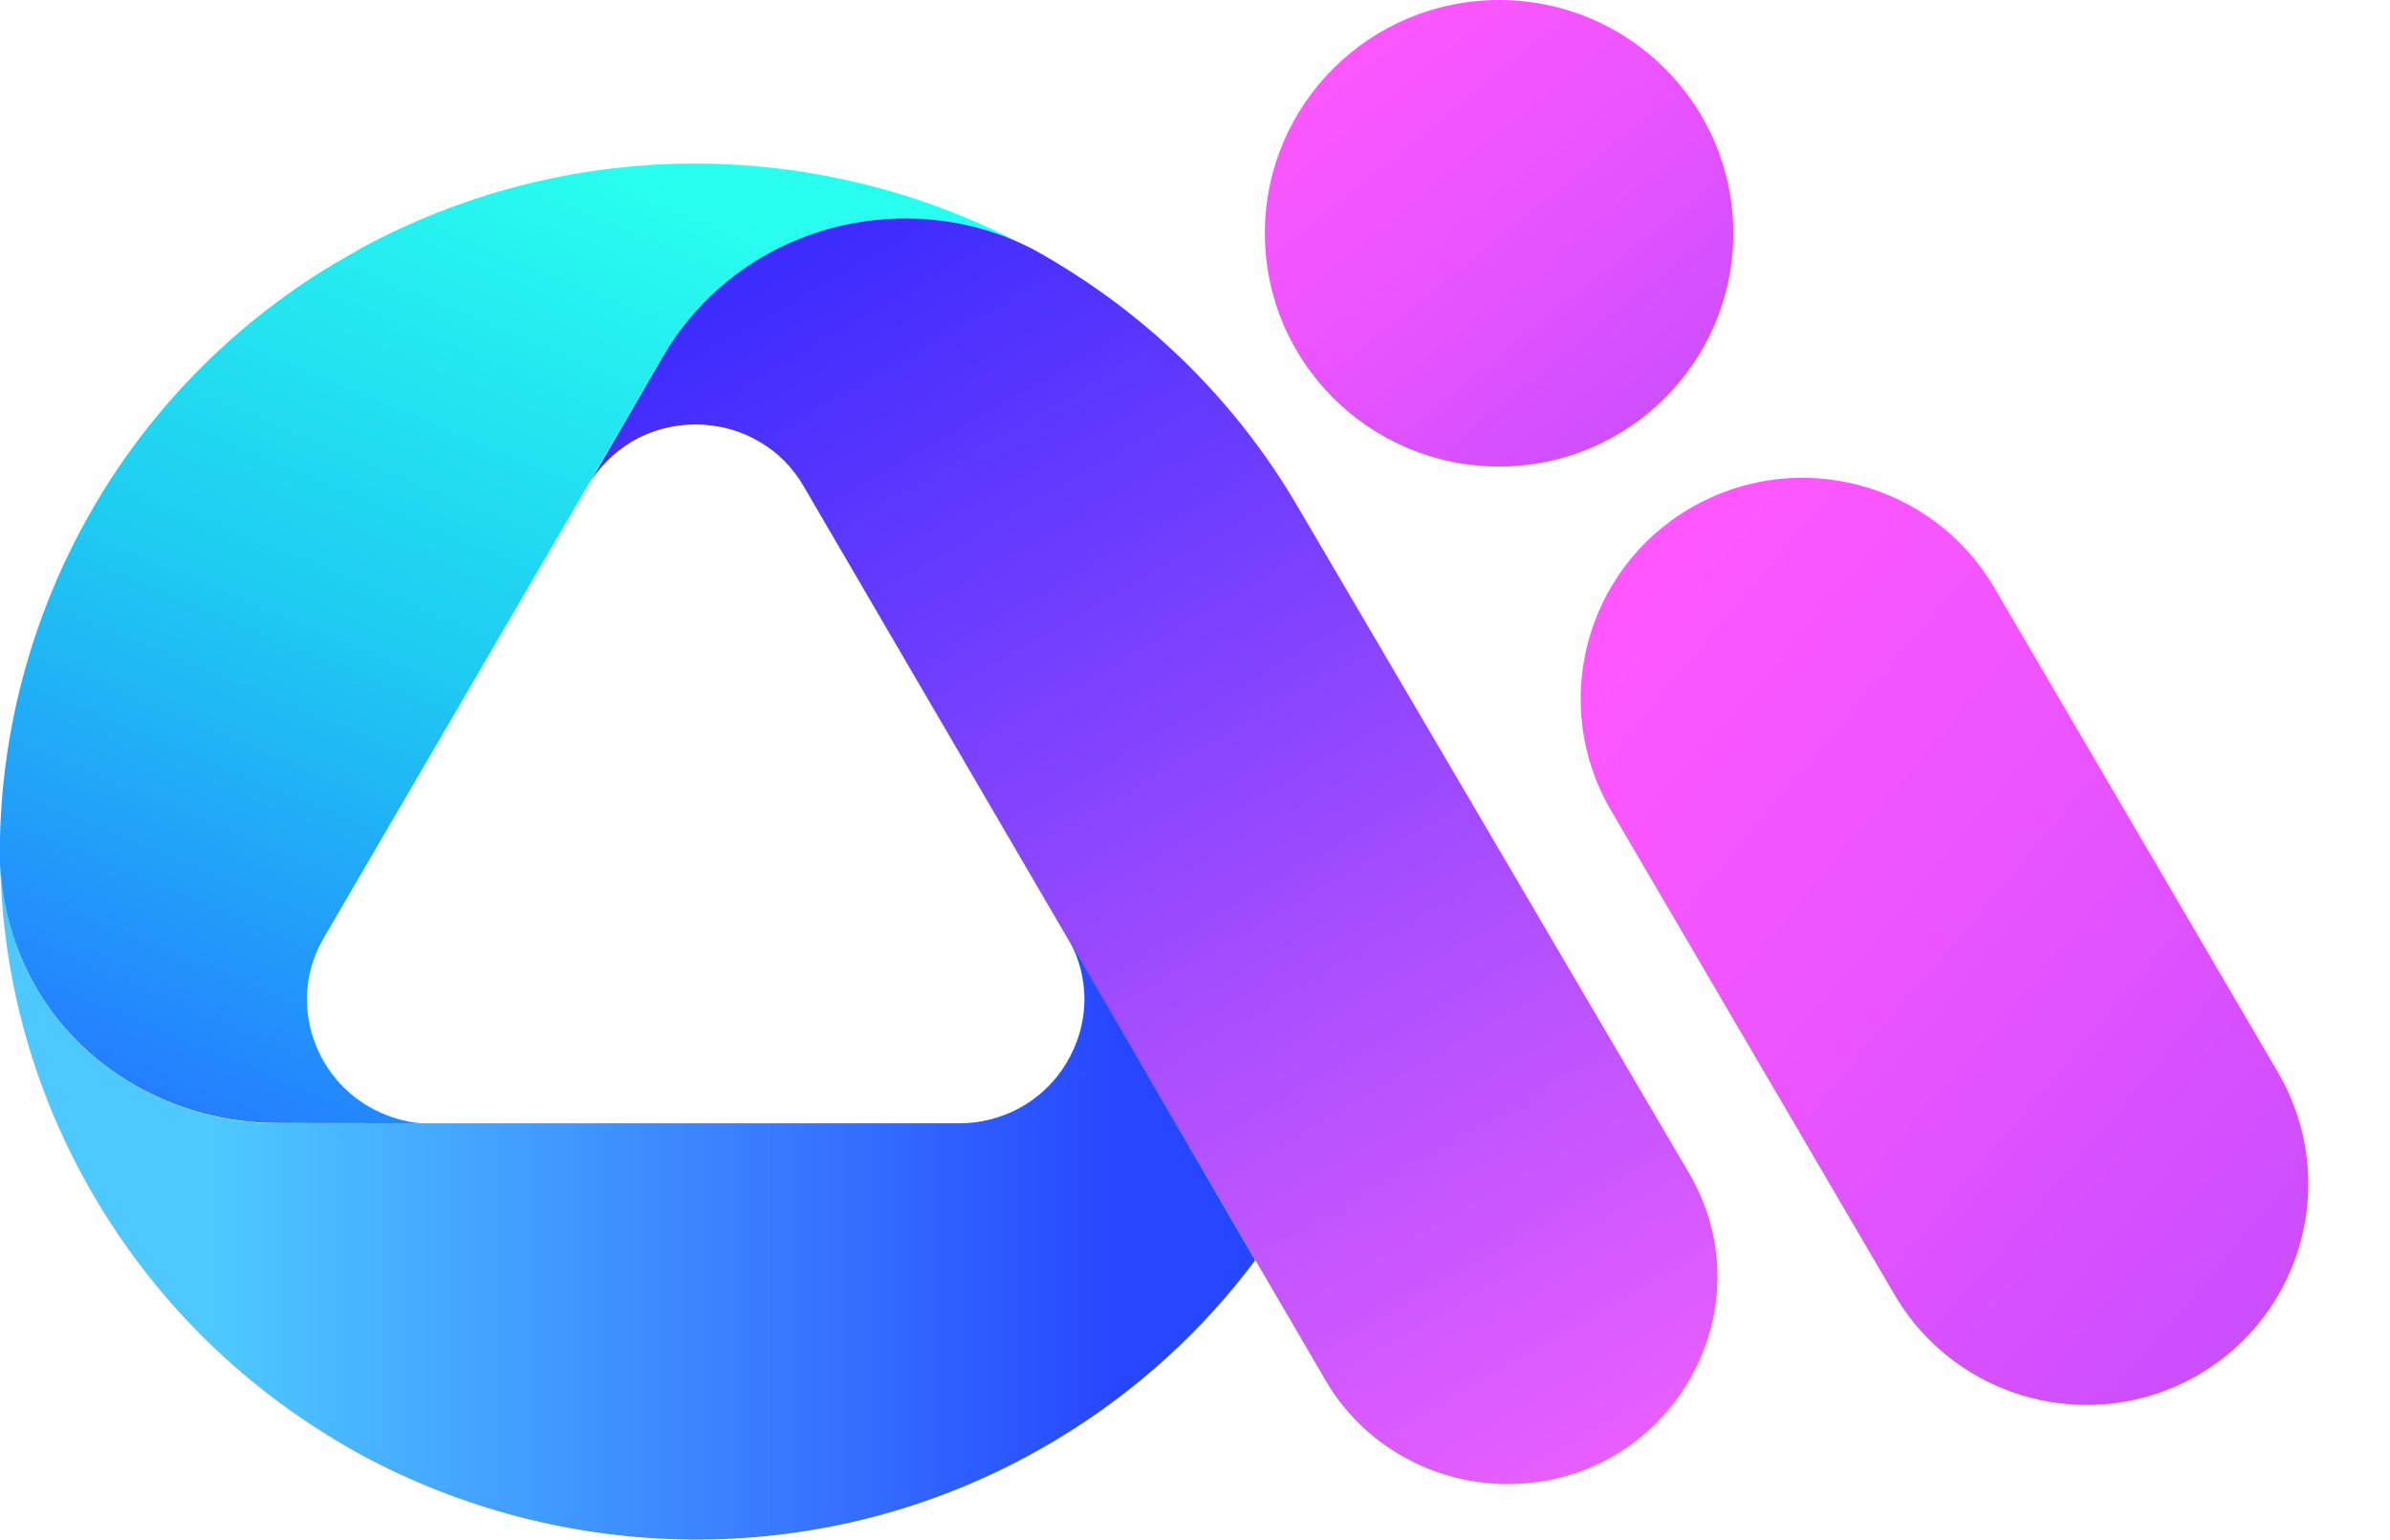
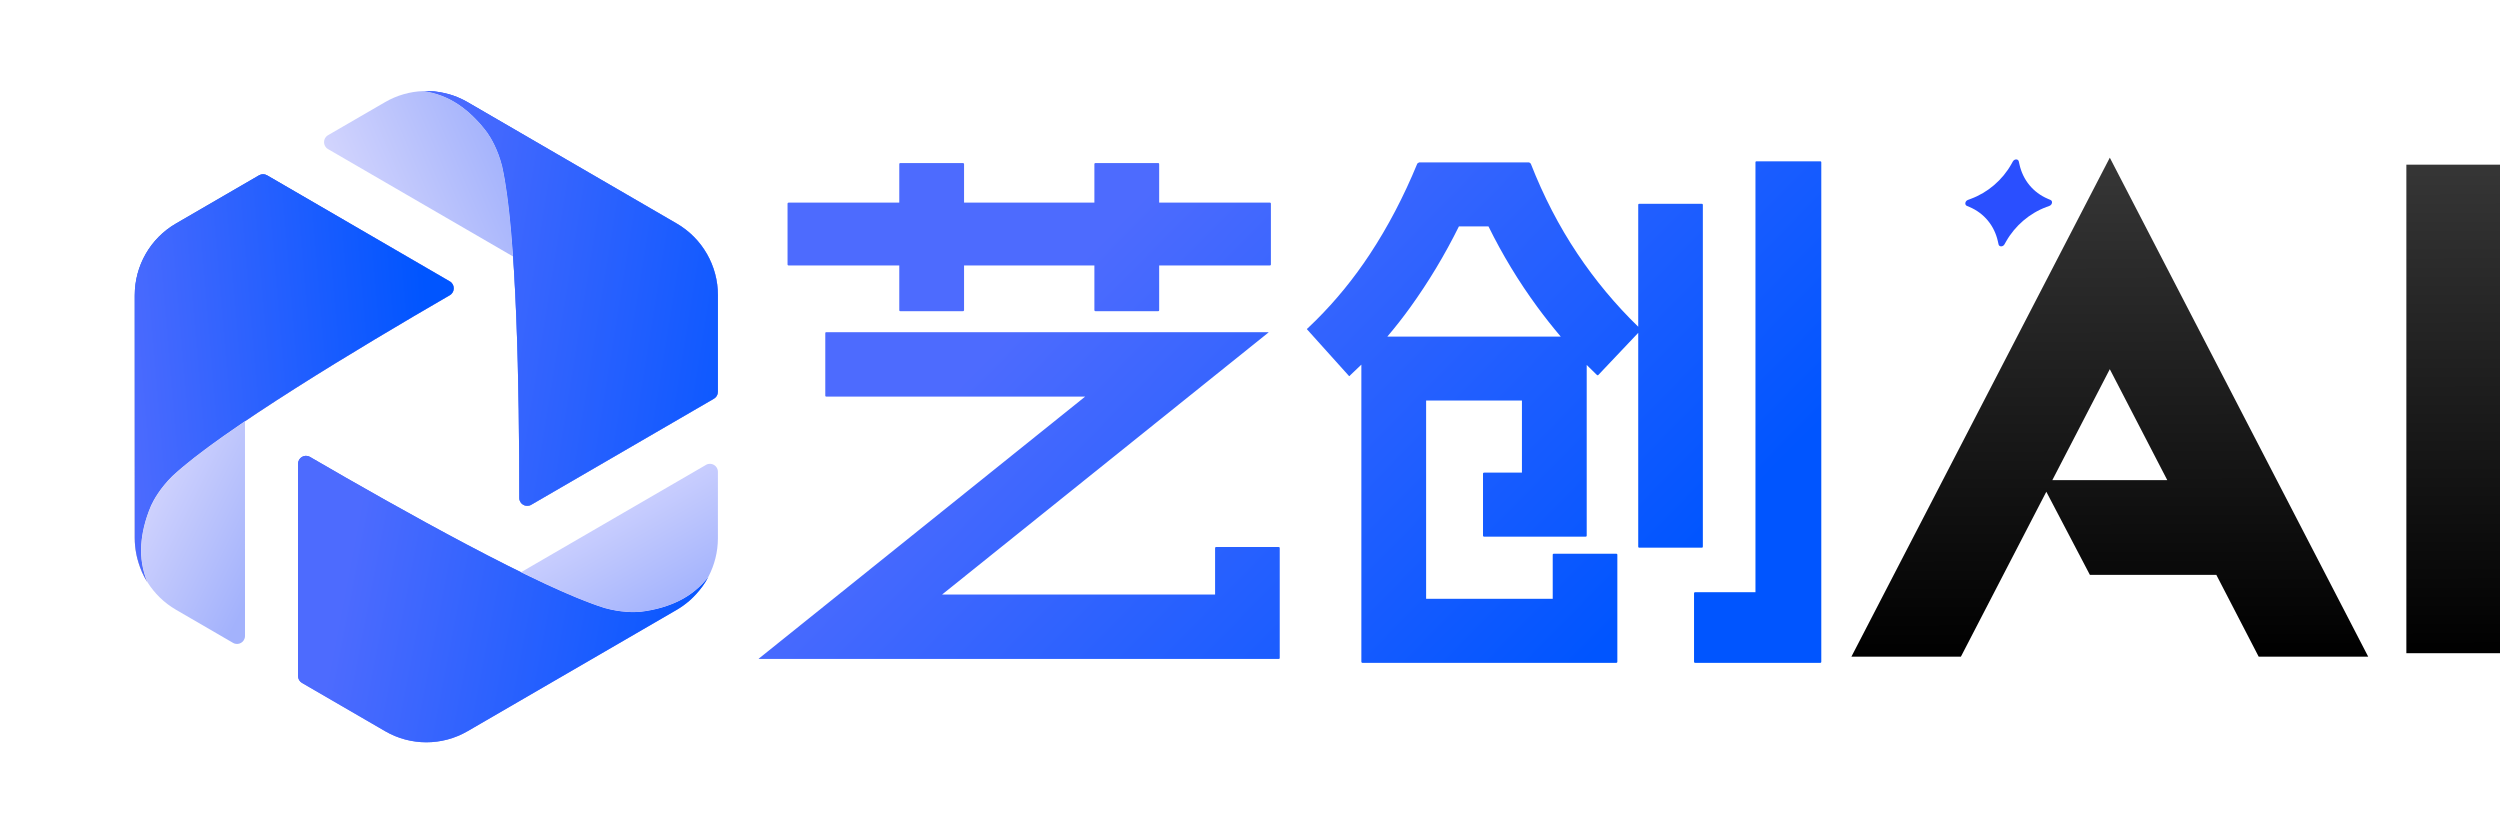
- <svg xmlns="http://www.w3.org/2000/svg" width="301.104" height="194" viewBox="0 0 301.104 194" fill="none">
+ <svg xmlns="http://www.w3.org/2000/svg" viewBox="0 0 114 38" width="114" height="38" fill="none" customFrame="#000000">
  <defs>
-     <linearGradient x1="11.229" y1="187.362" x2="108.677" y2="-46.347" id="paint_linear_77_13_0" gradientUnits="userSpaceOnUse">
-       <stop offset="0.19" stop-color="#247EFF" />
-       <stop offset="0.448" stop-color="#1ECCF1" />
-       <stop offset="0.71" stop-color="#28FFEF" />
+     <linearGradient id="paint_linear_69" x1="97.776" x2="97.722" y1="29.958" y2="7.632" gradientUnits="userSpaceOnUse">
+       <stop stop-color="rgb(0,0,0)" offset="0" stop-opacity="1" />
+       <stop stop-color="rgb(0,0,0)" offset="1" stop-opacity="0.79" />
    </linearGradient>
-     <linearGradient x1="98.864" y1="28.688" x2="201.017" y2="205.126" id="paint_linear_77_14_0" gradientUnits="userSpaceOnUse">
-       <stop offset="0.02" stop-color="#3D2CFE" />
-       <stop offset="0.29" stop-color="#703EFF" />
-       <stop offset="0.595" stop-color="#B050FF" />
-       <stop offset="0.971" stop-color="#F261FF" />
+     <linearGradient id="paint_linear_70" x1="68.599" x2="47.684" y1="34.002" y2="13.487" gradientUnits="userSpaceOnUse">
+       <stop stop-color="rgb(0,85,255)" offset="1.06811524e-06" stop-opacity="1" />
+       <stop stop-color="rgb(77,107,254)" offset="1" stop-opacity="1" />
    </linearGradient>
-     <linearGradient x1="141.369" y1="151.482" x2="7.256" y2="151.482" id="paint_linear_77_15_0" gradientUnits="userSpaceOnUse">
-       <stop stop-color="#2646FF" />
-       <stop offset="0.3" stop-color="#3776FF" />
-       <stop offset="0.85" stop-color="#4DC9FF" />
+     <linearGradient id="paint_linear_71" x1="14.606" x2="1.261" y1="5.625" y2="10.998" gradientUnits="userSpaceOnUse">
+       <stop stop-color="rgb(235,162,255)" offset="0" stop-opacity="1" />
+       <stop stop-color="rgb(120,129,250)" offset="1" stop-opacity="1" />
    </linearGradient>
-     <linearGradient x1="199.395" y1="80.69" x2="303.473" y2="168.381" id="paint_linear_77_16_0" gradientUnits="userSpaceOnUse">
-       <stop stop-color="#FF57FF" />
-       <stop offset="0.36" stop-color="#ED55FF" />
-       <stop offset="1" stop-color="#C34CFF" />
+     <linearGradient id="paint_linear_72" x1="13.125" x2="5.92" y1="-0.009" y2="20.138" gradientUnits="userSpaceOnUse">
+       <stop stop-color="rgb(30,125,255)" offset="0.092" stop-opacity="1" />
+       <stop stop-color="rgb(145,174,253)" offset="0.821" stop-opacity="1" />
    </linearGradient>
-     <linearGradient x1="167.532" y1="3.53" x2="215.64" y2="63.02" id="paint_linear_77_17_0" gradientUnits="userSpaceOnUse">
-       <stop stop-color="#FF57FF" />
-       <stop offset="0.36" stop-color="#ED55FF" />
-       <stop offset="1" stop-color="#C34CFF" />
+     <linearGradient id="paint_linear_73" x1="10.25" x2="3.946" y1="21.59" y2="4.968" gradientUnits="userSpaceOnUse">
+       <stop stop-color="rgb(0,85,255)" offset="1.06811524e-06" stop-opacity="1" />
+       <stop stop-color="rgb(77,107,254)" offset="1" stop-opacity="1" />
+     </linearGradient>
+     <linearGradient id="paint_linear_74" x1="-0.038" x2="7.923" y1="-3.693" y2="2.263" gradientUnits="userSpaceOnUse">
+       <stop stop-color="rgb(225,223,253)" offset="0" stop-opacity="1" />
+       <stop stop-color="rgb(163,178,252)" offset="1" stop-opacity="1" />
+     </linearGradient>
+     <linearGradient id="paint_linear_75" x1="4.182" x2="14.474" y1="2.026" y2="15.32" gradientUnits="userSpaceOnUse">
+       <stop stop-color="rgb(255,216,186)" offset="0" stop-opacity="1" />
+       <stop stop-color="rgb(233,132,252)" offset="1" stop-opacity="1" />
+     </linearGradient>
+     <linearGradient id="paint_linear_76" x1="23.316" x2="14.856" y1="8.306" y2="22.052" gradientUnits="userSpaceOnUse">
+       <stop stop-color="rgb(32,117,255)" offset="0" stop-opacity="1" />
+       <stop stop-color="rgb(255,232,216)" offset="0.837" stop-opacity="1" />
+     </linearGradient>
+     <linearGradient id="paint_linear_77" x1="13.182" x2="5.075" y1="15.16" y2="3.488" gradientUnits="userSpaceOnUse">
+       <stop stop-color="rgb(0,85,255)" offset="1.06811524e-06" stop-opacity="1" />
+       <stop stop-color="rgb(77,107,254)" offset="1" stop-opacity="1" />
+     </linearGradient>
+     <linearGradient id="paint_linear_78" x1="-0.072" x2="0.422" y1="-2.459" y2="6.074" gradientUnits="userSpaceOnUse">
+       <stop stop-color="rgb(225,223,253)" offset="0" stop-opacity="1" />
+       <stop stop-color="rgb(163,178,252)" offset="1" stop-opacity="1" />
+     </linearGradient>
+     <linearGradient id="paint_linear_79" x1="9.417" x2="2.577" y1="-0.057" y2="16.438" gradientUnits="userSpaceOnUse">
+       <stop stop-color="rgb(68,112,255)" offset="0" stop-opacity="1" />
+       <stop stop-color="rgb(130,130,255)" offset="0.984" stop-opacity="1" />
+     </linearGradient>
+     <linearGradient id="paint_linear_80" x1="9.467" x2="3.644" y1="21.958" y2="5.053" gradientUnits="userSpaceOnUse">
+       <stop stop-color="rgb(0,85,255)" offset="1.06811524e-06" stop-opacity="1" />
+       <stop stop-color="rgb(77,107,254)" offset="1" stop-opacity="1" />
+     </linearGradient>
+     <linearGradient id="paint_linear_81" x1="0.021" x2="0.018" y1="-0.004" y2="0.022" gradientUnits="userSpaceOnUse">
+       <stop stop-color="rgb(225,223,254)" offset="0" stop-opacity="1" />
+       <stop stop-color="rgb(163,179,253)" offset="1" stop-opacity="1" />
+     </linearGradient>
+     <linearGradient id="paint_linear_82" x1="4.451" x2="0.299" y1="-1.263" y2="5.787" gradientUnits="userSpaceOnUse">
+       <stop stop-color="rgb(225,223,254)" offset="0" stop-opacity="1" />
+       <stop stop-color="rgb(163,179,253)" offset="1" stop-opacity="1" />
    </linearGradient>
  </defs>
-   <path id="path" d="M34.71 141.49C22.13 141.41 10.22 134.76 4.2 123.83C1.77 119.39 0.28 114.37 0 109.03C0 107.89 0 106.7 0 105.56C0.65 76.98 15.58 49.24 41.92 33.34C42.54 32.97 45.06 31.55 45.67 31.18C72.76 16.58 104.42 17.56 129.78 31.3C115.39 24.04 97.99 27.59 87.6 39.29C86.08 41.01 84.72 42.84 83.52 44.92L40.77 118.2C39.33 120.69 38.67 123.3 38.67 125.87C38.67 131.7 41.96 137.17 47.2 139.82C48.97 140.72 50.95 141.37 53.1 141.53L34.71 141.49Z" fill="url(#paint_linear_77_13_0)" fill-opacity="1" fill-rule="nonzero" />
-   <path id="path" d="M189.93 186.99C210.3 186.99 222.99 165.18 212.77 147.76L163.54 63.92C155.88 50.79 145.24 40.39 133 33.05C132 32.43 130.97 31.86 129.94 31.29C115.56 24.03 98.03 27.54 87.64 39.25C86.12 40.96 84.76 42.79 83.56 44.87L74.04 61.27C75.44 58.86 77.34 57.03 79.48 55.72C84.43 52.74 90.82 52.74 95.77 55.72C97.95 56.98 99.85 58.86 101.25 61.27L167.01 173.94C171.71 182.02 180.49 186.99 189.93 186.99Z" fill="url(#paint_linear_77_14_0)" fill-opacity="1" fill-rule="nonzero" />
-   <path id="path" d="M134.52 118.16C135.96 120.65 136.62 123.3 136.62 125.87C136.62 131.7 133.28 137.16 128.05 139.81C125.95 140.87 123.51 141.53 120.87 141.53L34.71 141.53C23.21 141.45 12.28 135.86 5.89 126.56C5.52 126.03 5.02 125.3 4.74 124.77C4.7 124.64 4.28 123.99 4.2 123.87C3.91 123.3 3.58 122.73 3.33 122.16C3.09 121.63 2.84 121.1 2.59 120.53C2.43 120.16 2.1 119.22 1.97 118.81C1.85 118.45 1.52 117.47 1.44 117.1C1.36 116.86 1.31 116.61 1.23 116.37C1.15 116 1.03 115.67 0.94 115.31C0.9 115.06 0.82 114.82 0.78 114.57C0.7 114.2 0.61 113.84 0.57 113.47C0.53 113.23 0.49 112.98 0.45 112.74C0.37 112.33 0.33 111.92 0.28 111.51C0.2 110.9 0.08 109.68 0.04 109.03C0.33 123.18 4.12 137.49 11.79 150.62C19.45 163.75 30.09 174.15 42.34 181.49C43.33 182.1 44.36 182.67 45.39 183.25C70.74 196.99 102.49 198.05 129.57 183.41C130.19 183.04 130.85 182.72 131.47 182.35C132.09 181.98 132.71 181.61 133.33 181.25C143.3 175.21 151.59 167.55 158.14 158.78L134.52 118.16Z" fill="url(#paint_linear_77_15_0)" fill-opacity="1" fill-rule="nonzero" />
-   <path id="矩形 85" d="M202.96 102.11C195.17 88.8 199.67 71.73 213.01 63.99C226.34 56.24 243.47 60.75 251.26 74.06L286.99 135.11C294.78 148.42 290.29 165.49 276.95 173.24C263.62 180.98 246.49 176.47 238.7 163.16L202.96 102.11Z" fill="url(#paint_linear_77_16_0)" fill-opacity="1" fill-rule="evenodd" />
-   <ellipse id="椭圆 7" cx="188.863" cy="29.394" rx="29.51" ry="29.394" fill="url(#paint_linear_77_17_0)" fill-opacity="1" />
+   <g id="组合 286">
+     <g id="组合 285">
+       <g id="组合 276">
+         <path id="矢量 437" d="M84.424 29.944L96.207 7.19L107.99 29.944L102.996 29.944L101.065 26.214L95.299 26.214L93.312 22.423L89.417 29.944L84.424 29.944ZM109.73 7.508L114 7.508L114 29.785L109.73 29.785L109.73 7.508ZM96.207 16.834L93.586 21.894L98.828 21.894L96.207 16.834Z" fill="url(#paint_linear_69)" fill-rule="evenodd" />
+         <path id="矢量 436" d="M83.051 7.405C83.051 7.372 83.034 7.356 83.002 7.356L80.097 7.356C80.065 7.356 80.049 7.372 80.049 7.405L80.049 27.005L77.302 27.005Q77.272 27.005 77.258 27.02Q77.248 27.033 77.248 27.054L77.248 30.171Q77.248 30.198 77.261 30.212Q77.275 30.226 77.302 30.226L83.002 30.226C83.034 30.226 83.051 30.208 83.051 30.171L83.051 7.405ZM69.803 7.46C69.787 7.444 69.762 7.425 69.73 7.405L64.702 7.405C64.686 7.425 64.673 7.435 64.665 7.435C64.657 7.435 64.645 7.444 64.629 7.46C64.01 8.965 63.288 10.343 62.462 11.595Q61.377 13.243 60.007 14.606Q59.821 14.79 59.631 14.969C59.598 14.985 59.59 15.004 59.606 15.024L61.504 17.134C61.52 17.151 61.533 17.155 61.541 17.147C61.549 17.139 61.561 17.124 61.578 17.104Q61.831 16.871 62.078 16.627L62.078 30.171C62.078 30.187 62.082 30.199 62.09 30.208C62.098 30.22 62.11 30.226 62.127 30.226L73.702 30.226C73.719 30.226 73.731 30.22 73.739 30.208C73.747 30.199 73.751 30.187 73.751 30.171L73.751 25.3C73.751 25.267 73.735 25.251 73.702 25.251L70.853 25.251C70.82 25.251 70.804 25.267 70.804 25.3L70.804 27.306L65.031 27.306L65.031 18.263L69.4 18.263L69.4 21.552L67.68 21.552Q67.652 21.552 67.638 21.565Q67.625 21.579 67.625 21.607L67.625 24.416Q67.625 24.444 67.638 24.458Q67.652 24.472 67.68 24.472L72.299 24.472C72.319 24.472 72.333 24.468 72.341 24.459C72.35 24.451 72.354 24.437 72.354 24.416L72.354 16.642Q72.574 16.865 72.799 17.079C72.836 17.116 72.862 17.124 72.879 17.104L74.703 15.178L74.703 24.919C74.703 24.956 74.719 24.975 74.752 24.975L77.602 24.975C77.634 24.975 77.65 24.956 77.65 24.919L77.65 9.343C77.65 9.311 77.634 9.294 77.602 9.294L74.752 9.294C74.719 9.294 74.703 9.311 74.703 9.343L74.703 14.899C73.661 13.886 72.735 12.774 71.927 11.564C71.093 10.317 70.385 8.949 69.803 7.46ZM71.17 15.349Q70.614 14.694 70.09 13.981C69.248 12.832 68.509 11.613 67.875 10.325L66.526 10.325Q65.556 12.282 64.305 14.018Q63.802 14.714 63.262 15.349L71.17 15.349ZM43.906 7.435Q43.936 7.435 43.95 7.451L43.95 7.451Q43.961 7.463 43.961 7.485L43.961 9.239L49.904 9.239L49.904 7.485Q49.904 7.463 49.915 7.451Q49.929 7.435 49.959 7.435L52.809 7.435Q52.833 7.435 52.845 7.448L52.845 7.448Q52.858 7.46 52.858 7.485L52.858 9.239L57.904 9.239C57.937 9.239 57.953 9.257 57.953 9.294L57.953 12.055Q57.953 12.08 57.941 12.092Q57.928 12.104 57.904 12.104L52.858 12.104L52.858 14.141Q52.858 14.165 52.845 14.178Q52.833 14.19 52.809 14.19L49.959 14.19Q49.929 14.19 49.915 14.175Q49.904 14.162 49.904 14.141L49.904 12.104L43.961 12.104L43.961 14.141Q43.961 14.162 43.95 14.175Q43.936 14.19 43.906 14.19L41.056 14.19Q41.032 14.19 41.02 14.178Q41.007 14.165 41.007 14.141L41.007 12.104L35.961 12.104Q35.937 12.104 35.925 12.092Q35.912 12.08 35.912 12.055L35.912 9.294Q35.912 9.263 35.928 9.25Q35.94 9.239 35.961 9.239L41.007 9.239L41.007 7.485Q41.007 7.46 41.02 7.448Q41.032 7.435 41.056 7.435L43.906 7.435ZM37.682 15.147L57.843 15.147Q57.848 15.147 57.849 15.149Q57.85 15.152 57.843 15.159L57.831 15.171L42.96 27.11L55.408 27.11L55.408 24.999C55.408 24.962 55.425 24.944 55.457 24.944L58.307 24.944C58.339 24.944 58.356 24.962 58.356 24.999L58.356 29.999Q58.356 30.024 58.343 30.036Q58.331 30.048 58.307 30.048L34.6 30.048C34.592 30.048 34.592 30.044 34.6 30.036L34.612 30.024L49.483 18.085L37.682 18.085Q37.657 18.085 37.645 18.073Q37.633 18.061 37.633 18.036L37.633 15.196C37.633 15.163 37.649 15.147 37.682 15.147Z" fill="url(#paint_linear_70)" fill-rule="evenodd" />
+       </g>
+       <g id="组合 275">
+         <path id="矢量 422" d="M8.913 18.482L12.722 16.289C13.888 15.618 14.606 14.376 14.606 13.033L14.606 2C14.606 1.763 14.582 1.53 14.539 1.302C14.539 1.302 14.416 0.591 14.027 0C14.027 0.001 14.029 0.004 14.03 0.005C14.253 0.54 14.345 1.124 14.307 1.702C14.273 2.208 14.145 2.807 13.856 3.48C13.73 3.749 13.437 4.274 12.881 4.819C10.633 6.895 4.341 10.646 0.182 13.036C-0.061 13.176 -0.06 13.524 0.182 13.664L8.549 18.482C8.662 18.547 8.801 18.547 8.913 18.482Z" fill="url(#paint_linear_71)" fill-rule="nonzero" transform="matrix(0.49805,-0.867148,0.864895,0.501953,12.3127,16.3171)" />
+         <path id="矢量 423" d="M8.913 18.482L12.722 16.289C13.888 15.618 14.606 14.376 14.606 13.033L14.606 2C14.606 1.763 14.582 1.53 14.539 1.302C14.539 1.302 14.416 0.591 14.027 0C14.027 0.001 14.029 0.004 14.03 0.005C14.253 0.54 14.345 1.124 14.307 1.702C14.273 2.208 14.145 2.807 13.856 3.48C13.73 3.749 13.437 4.274 12.881 4.819C10.633 6.895 4.341 10.646 0.182 13.036C-0.061 13.176 -0.06 13.524 0.182 13.664L8.549 18.482C8.662 18.547 8.801 18.547 8.913 18.482Z" fill="url(#paint_linear_72)" fill-rule="nonzero" transform="matrix(0.49805,-0.867148,0.864895,0.501953,12.3127,16.3171)" />
+         <path id="矢量 424" d="M8.913 18.482L12.722 16.289C13.888 15.618 14.606 14.376 14.606 13.033L14.606 2C14.606 1.763 14.582 1.53 14.539 1.302C14.539 1.302 14.416 0.591 14.027 0C14.027 0.001 14.029 0.004 14.03 0.005C14.253 0.54 14.345 1.124 14.307 1.702C14.273 2.208 14.145 2.807 13.856 3.48C13.73 3.749 13.437 4.274 12.881 4.819C10.633 6.895 4.341 10.646 0.182 13.036C-0.061 13.176 -0.06 13.524 0.182 13.664L8.549 18.482C8.662 18.547 8.801 18.547 8.913 18.482Z" fill="url(#paint_linear_73)" fill-rule="nonzero" transform="matrix(0.49805,-0.867148,0.864895,0.501953,12.3127,16.3171)" />
+         <path id="矢量 425" d="M3.32 7.63C3.877 7.086 4.169 6.56 4.295 6.291C4.584 5.618 4.712 5.019 4.746 4.513C4.784 3.935 4.692 3.351 4.469 2.816C4.469 2.815 4.469 2.813 4.467 2.812C4.146 2.302 3.702 1.868 3.161 1.556L0.547 0.049C0.303 -0.091 0 0.084 0 0.364L0 10.119C1.399 9.18 2.578 8.314 3.32 7.63Z" fill="url(#paint_linear_74)" fill-rule="nonzero" transform="matrix(0.49805,-0.867148,0.864895,0.501953,14.6426,6.61548)" />
+         <path id="矢量 426" d="M18.604 2.697L14.795 0.504C13.629 -0.168 12.194 -0.168 11.027 0.504L1.449 6.019C1.243 6.138 1.053 6.274 0.877 6.426C0.877 6.426 0.319 6.887 0 7.518C0 7.517 0.002 7.516 0.004 7.513C0.356 7.053 0.817 6.681 1.339 6.426C1.795 6.201 2.378 6.013 3.107 5.926C3.403 5.9 4.007 5.89 4.757 6.1C7.683 7.004 14.085 10.564 18.239 12.962C18.483 13.102 18.785 12.926 18.785 12.648L18.785 3.011C18.785 2.881 18.715 2.761 18.602 2.697L18.604 2.697Z" fill="url(#paint_linear_75)" fill-rule="nonzero" transform="matrix(0.49805,-0.867148,0.864895,0.501953,0.216553,22.772)" />
+         <path id="矢量 427" d="M18.604 2.697L14.795 0.504C13.629 -0.168 12.194 -0.168 11.027 0.504L1.449 6.019C1.243 6.138 1.053 6.274 0.877 6.426C0.877 6.426 0.319 6.887 0 7.518C0 7.517 0.002 7.516 0.004 7.513C0.356 7.053 0.817 6.681 1.339 6.426C1.795 6.201 2.378 6.013 3.107 5.926C3.403 5.9 4.007 5.89 4.757 6.1C7.683 7.004 14.085 10.564 18.239 12.962C18.483 13.102 18.785 12.926 18.785 12.648L18.785 3.011C18.785 2.881 18.715 2.761 18.602 2.697L18.604 2.697Z" fill="url(#paint_linear_76)" fill-rule="nonzero" transform="matrix(0.49805,-0.867148,0.864895,0.501953,0.216553,22.772)" />
+         <path id="矢量 428" d="M18.604 2.697L14.795 0.504C13.629 -0.168 12.194 -0.168 11.027 0.504L1.449 6.019C1.243 6.138 1.053 6.274 0.877 6.426C0.877 6.426 0.319 6.887 0 7.518C0 7.517 0.002 7.516 0.004 7.513C0.356 7.053 0.817 6.681 1.339 6.426C1.795 6.201 2.378 6.013 3.107 5.926C3.403 5.9 4.007 5.89 4.757 6.1C7.683 7.004 14.085 10.564 18.239 12.962C18.483 13.102 18.785 12.926 18.785 12.648L18.785 3.011C18.785 2.881 18.715 2.761 18.602 2.697L18.604 2.697Z" fill="url(#paint_linear_77)" fill-rule="nonzero" transform="matrix(0.49805,-0.867148,0.864895,0.501953,0.216553,22.772)" />
+         <path id="矢量 429" d="M5.193 0.187C4.441 -0.022 3.839 -0.012 3.543 0.014C2.814 0.1 2.231 0.289 1.775 0.513C1.253 0.769 0.792 1.14 0.44 1.601C0.44 1.601 0.438 1.603 0.437 1.604C0.155 2.137 0 2.738 0 3.361L0 6.373C0 6.653 0.303 6.828 0.546 6.688L9.015 1.81C7.5 1.072 6.159 0.484 5.194 0.187L5.193 0.187Z" fill="url(#paint_linear_78)" fill-rule="nonzero" transform="matrix(0.49805,-0.867148,0.864895,0.501953,5.11584,26.1165)" />
+         <path id="矢量 430" d="M0 5.181L0 9.568C0 10.911 0.718 12.152 1.884 12.824L11.463 18.341C11.669 18.46 11.883 18.555 12.103 18.632L12.101 18.632C12.101 18.632 12.782 18.882 13.49 18.841C13.488 18.841 13.486 18.841 13.484 18.841C12.908 18.767 12.355 18.554 11.872 18.232C11.45 17.949 10.994 17.541 10.554 16.953C10.384 16.71 10.073 16.195 9.88 15.442C9.203 12.462 9.091 5.151 9.096 0.363C9.096 0.083 8.793 -0.091 8.55 0.05L0.183 4.866C0.07 4.931 0 5.051 0 5.181Z" fill="url(#paint_linear_79)" fill-rule="nonzero" transform="matrix(0.49805,-0.867148,0.864895,0.501953,9.28931,28.5403)" />
+         <path id="矢量 431" d="M0 5.181L0 9.568C0 10.911 0.718 12.152 1.884 12.824L11.463 18.341C11.669 18.46 11.883 18.555 12.103 18.632L12.101 18.632C12.101 18.632 12.782 18.882 13.49 18.841C13.488 18.841 13.486 18.841 13.484 18.841C12.908 18.767 12.355 18.554 11.872 18.232C11.45 17.949 10.994 17.541 10.554 16.953C10.384 16.71 10.073 16.195 9.88 15.442C9.203 12.462 9.091 5.151 9.096 0.363C9.096 0.083 8.793 -0.091 8.55 0.05L0.183 4.866C0.07 4.931 0 5.051 0 5.181Z" fill="url(#paint_linear_80)" fill-rule="nonzero" transform="matrix(0.49805,-0.867148,0.864895,0.501953,9.28931,28.5403)" />
+         <path id="矢量 432" d="M0.041 0.021C0.027 0.014 0.014 0.007 0 0C0.014 0.007 0.027 0.015 0.041 0.021Z" fill="url(#paint_linear_81)" fill-rule="nonzero" transform="matrix(0.49805,-0.867148,0.864895,0.501953,30.9531,27.7507)" />
+         <path id="矢量 433" d="M8.469 4.878L0 0C0.117 1.677 0.278 3.131 0.502 4.113C0.695 4.866 1.006 5.383 1.176 5.625C1.616 6.212 2.072 6.621 2.494 6.903C2.977 7.225 3.53 7.438 4.106 7.513C4.107 7.513 4.108 7.513 4.11 7.513C4.713 7.49 5.313 7.323 5.853 7.012L8.468 5.506C8.711 5.366 8.711 5.016 8.468 4.876L8.469 4.878Z" fill="url(#paint_linear_82)" fill-rule="nonzero" transform="matrix(0.49805,-0.867148,0.864895,0.501953,23.757,26.0938)" />
+       </g>
+     </g>
+     <path id="矢量 422" d="M91.787 7.362C91.857 7.239 92.03 7.239 92.057 7.362L92.086 7.492C92.244 8.212 92.713 8.782 93.381 9.065L93.502 9.117C93.616 9.165 93.585 9.339 93.455 9.388L93.317 9.439C92.55 9.723 91.884 10.293 91.477 11.013L91.403 11.143C91.334 11.265 91.16 11.265 91.134 11.143L91.105 11.013C90.947 10.293 90.478 9.723 89.81 9.439L89.689 9.388C89.575 9.339 89.605 9.165 89.736 9.117L89.874 9.065C90.64 8.782 91.307 8.212 91.714 7.492L91.787 7.362Z" fill="rgb(42,79,255)" fill-rule="nonzero" />
+   </g>
</svg>
